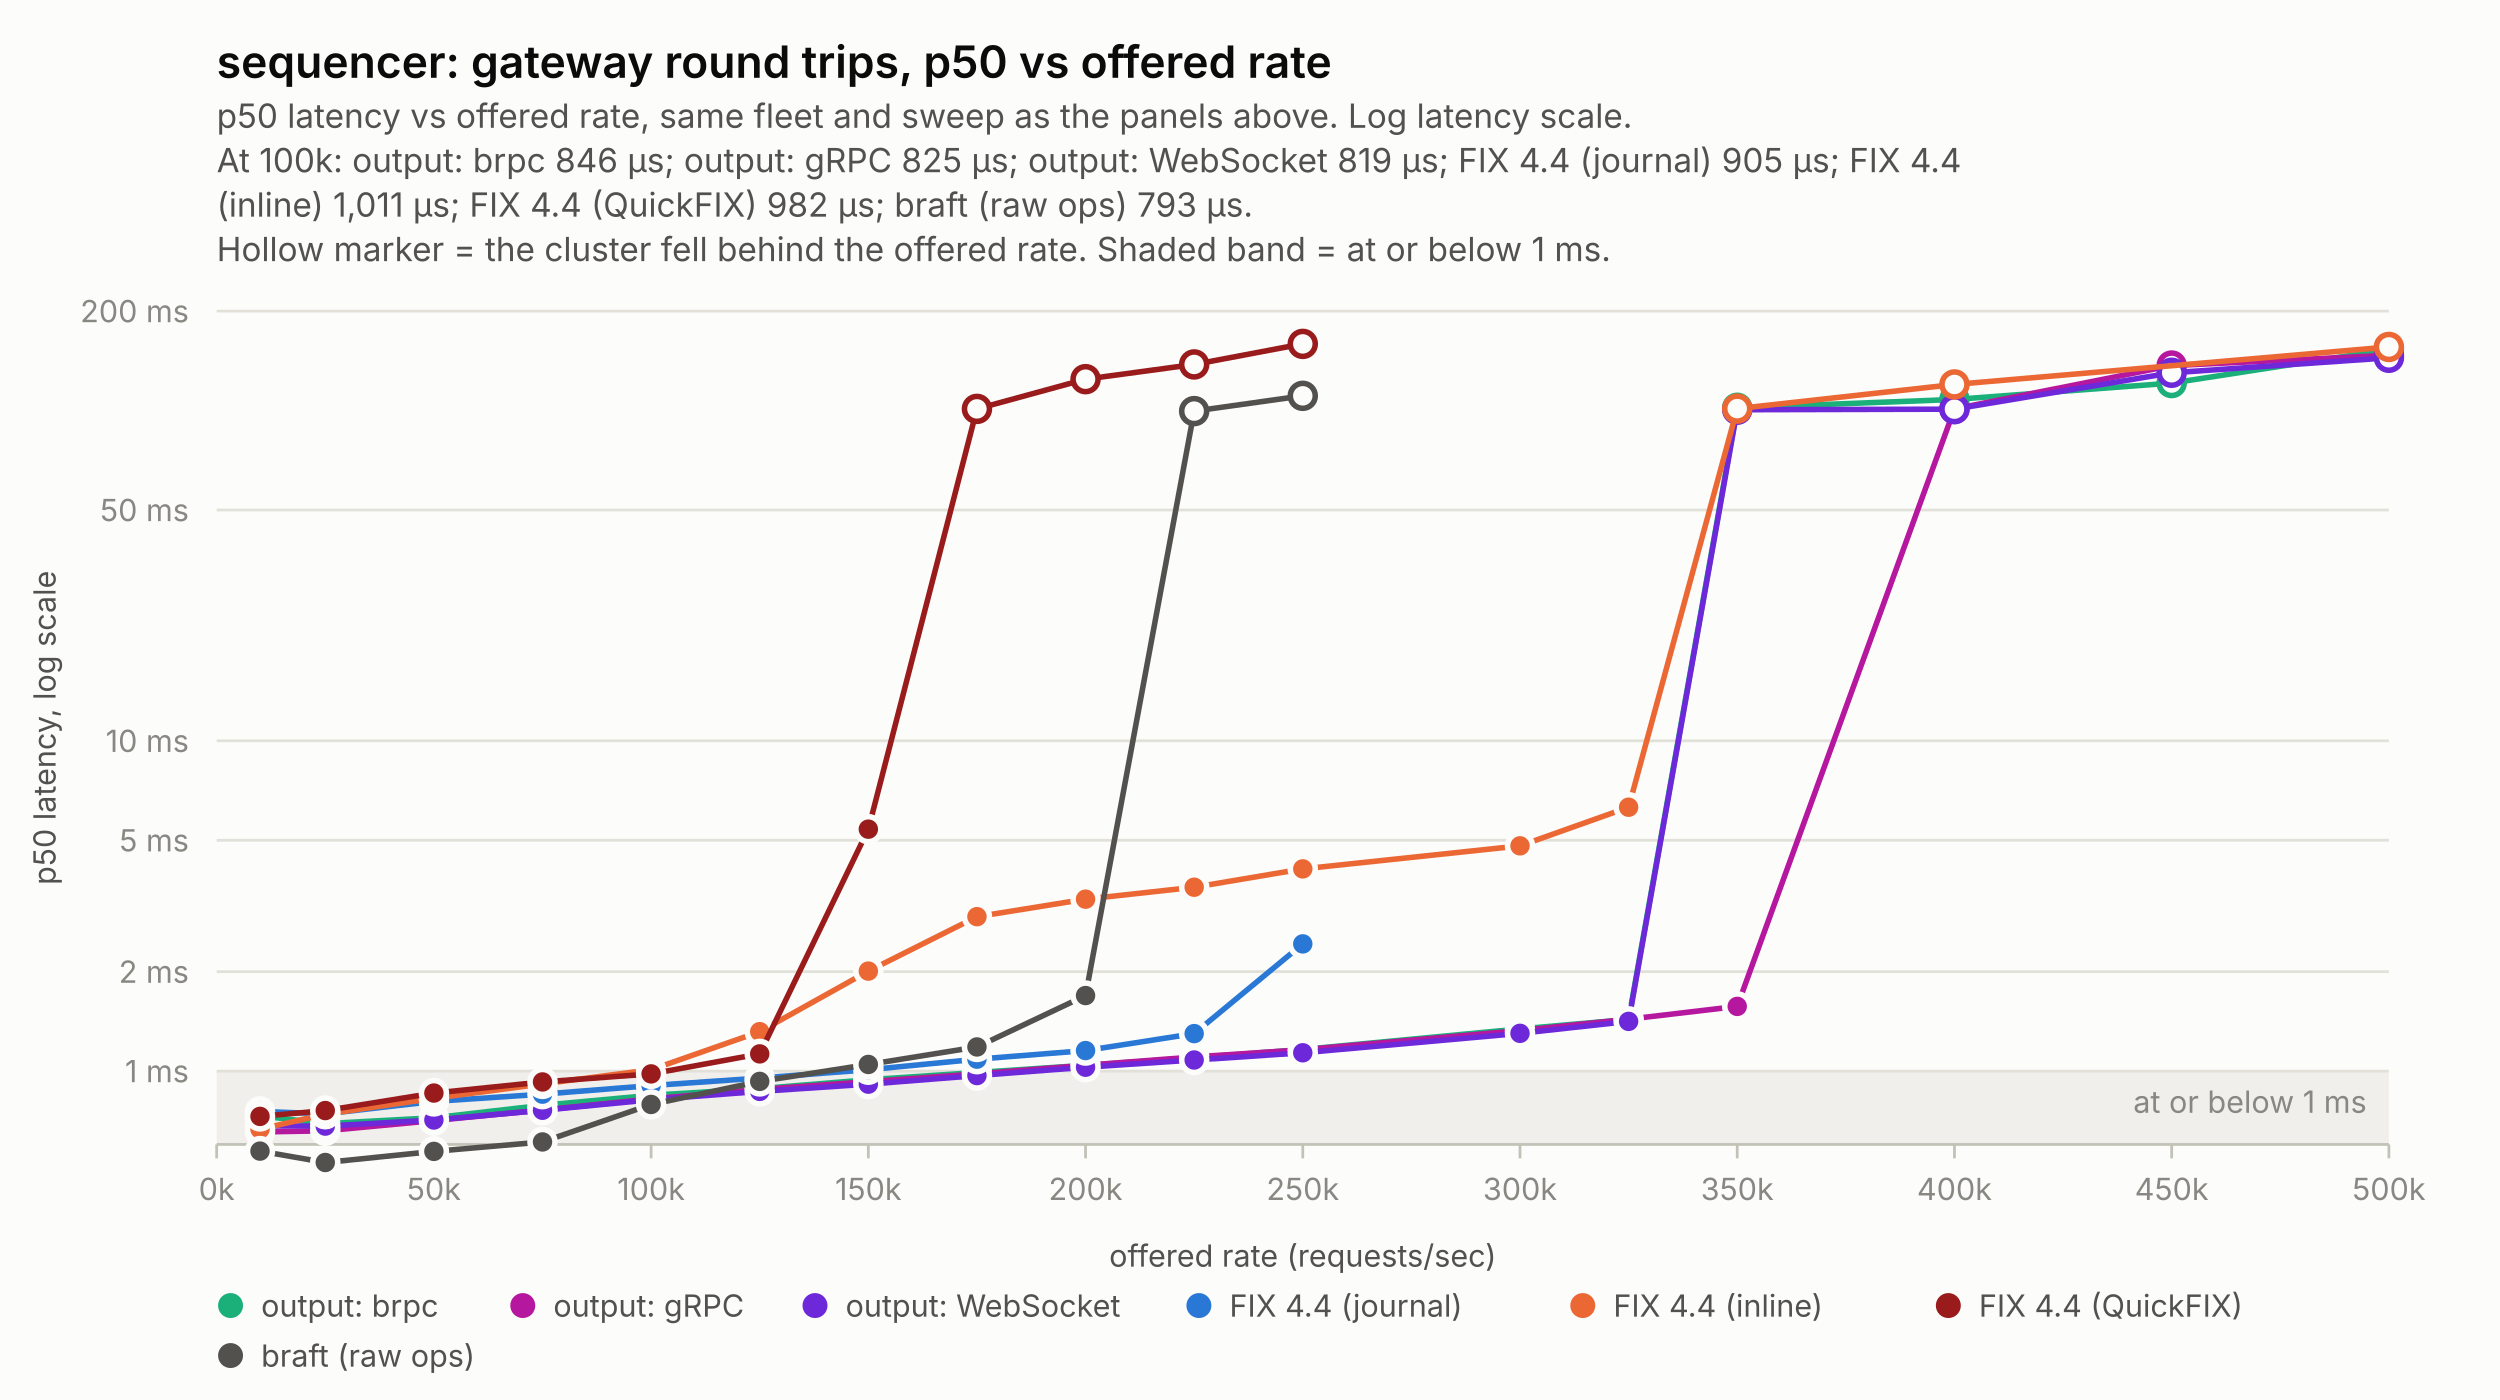
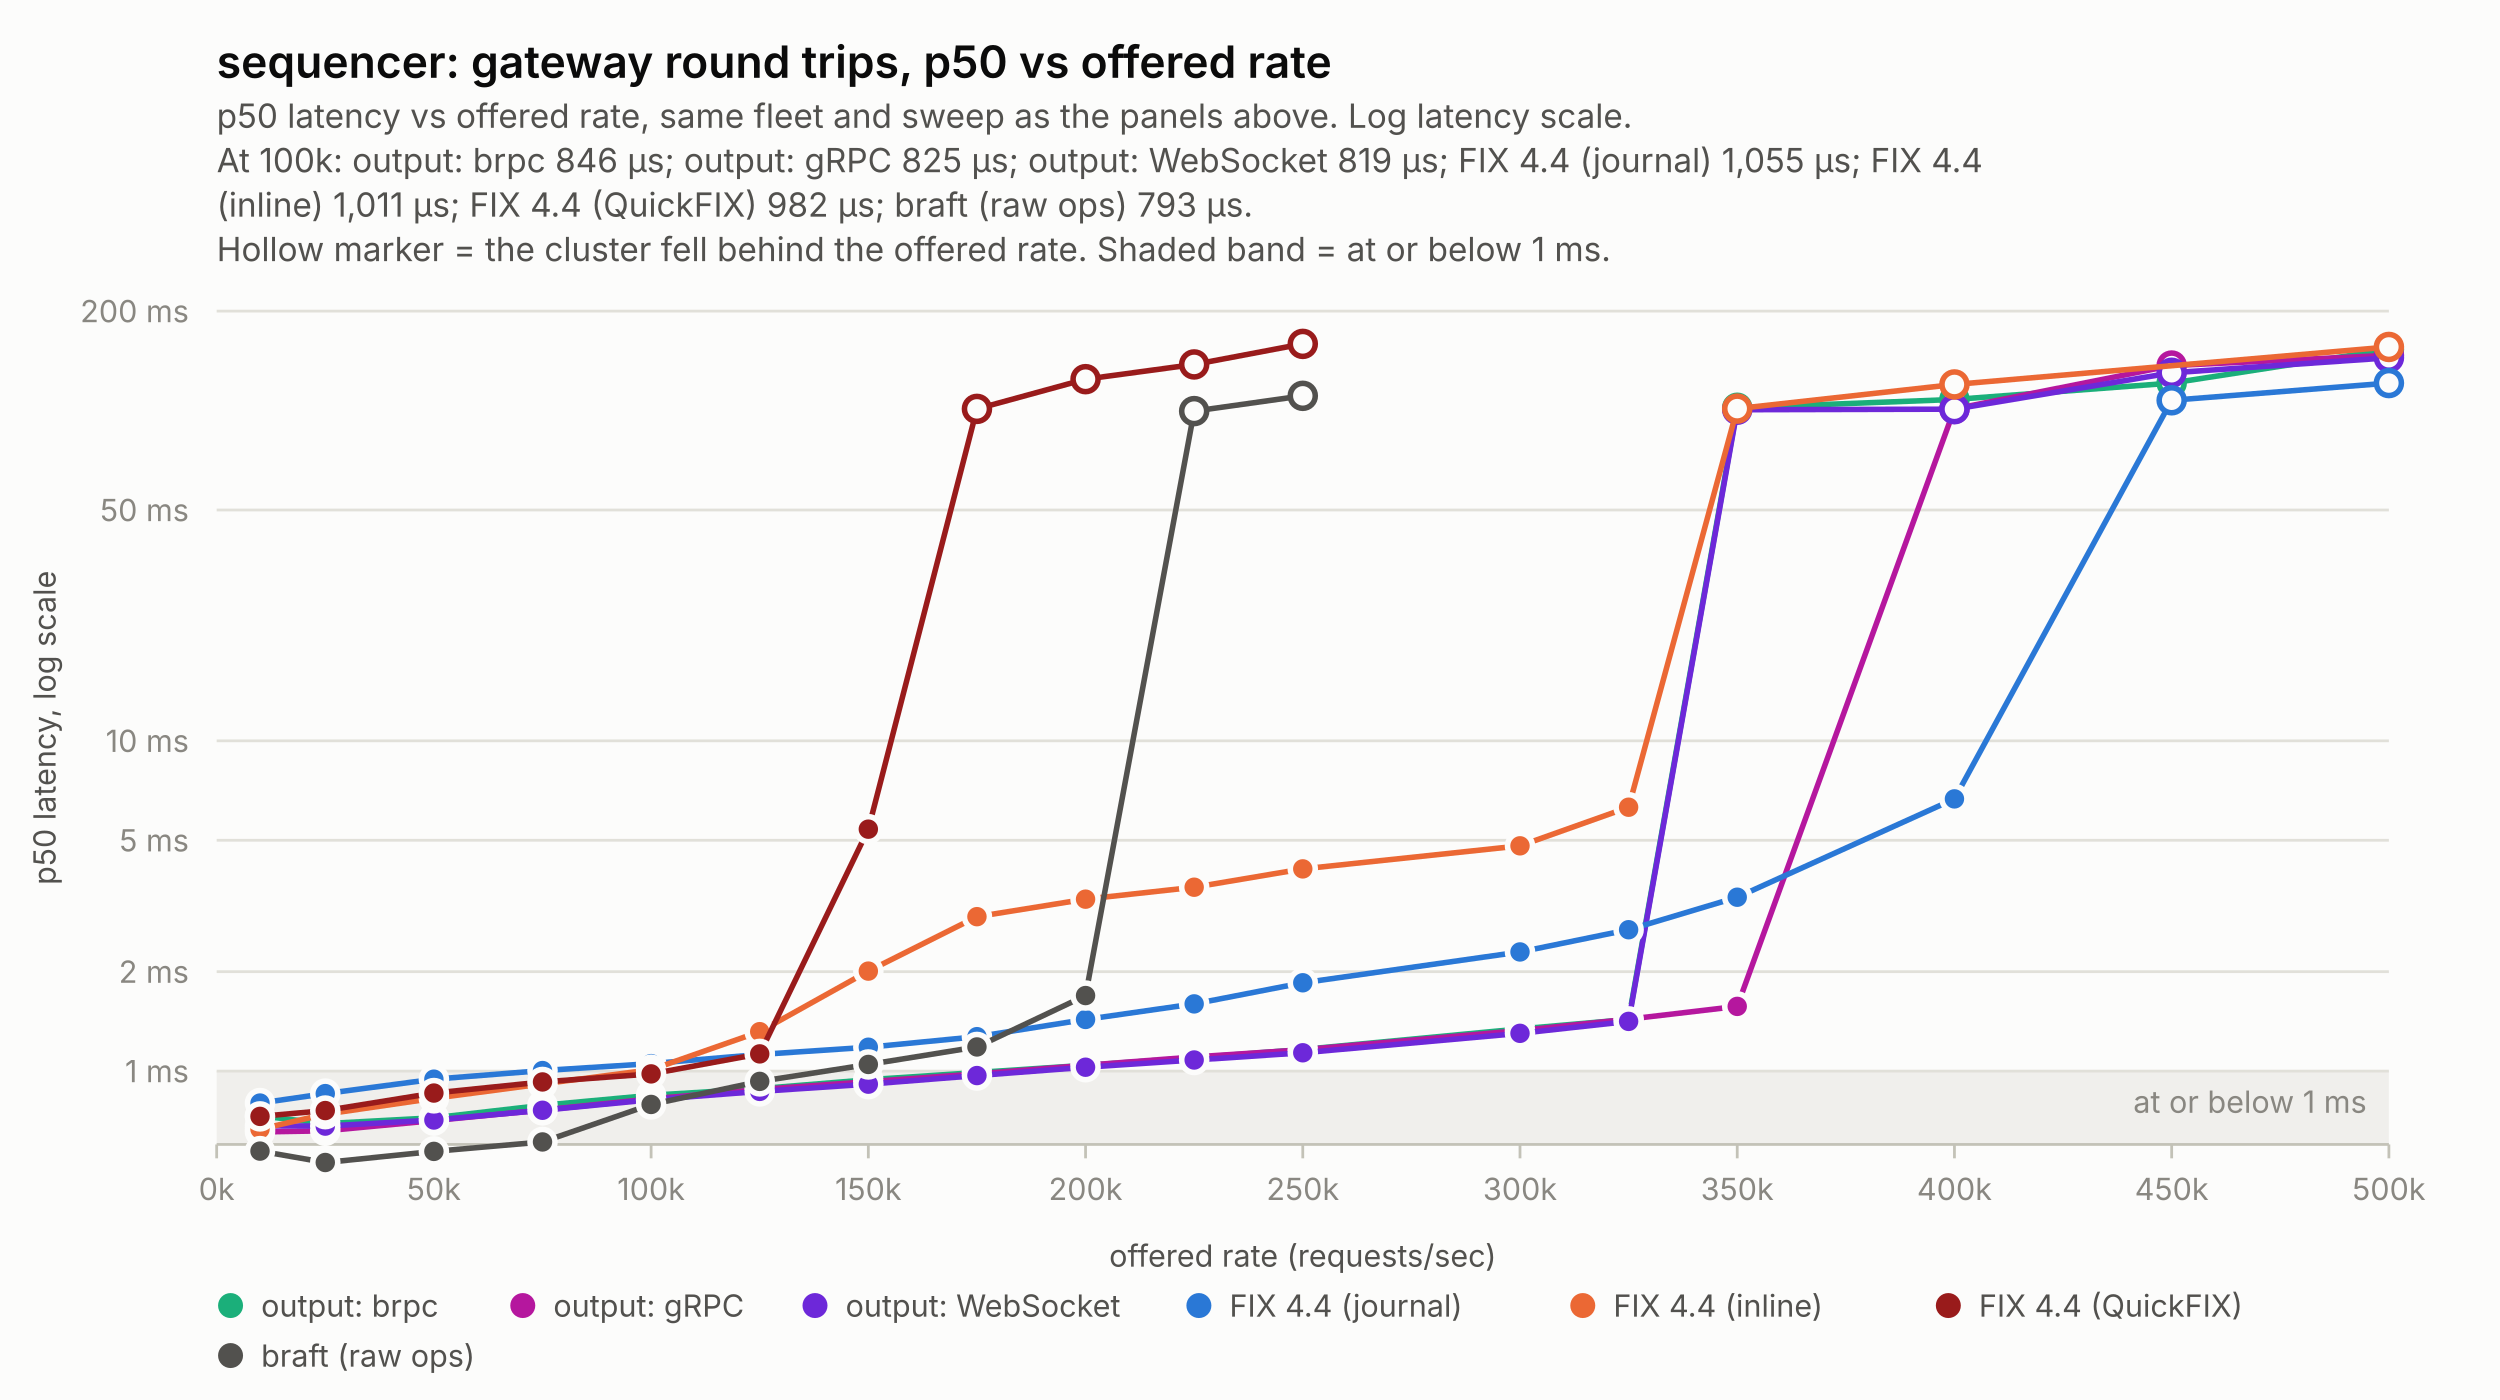
<svg xmlns="http://www.w3.org/2000/svg" width="900" height="504" viewBox="0 0 900 504" font-family="system-ui,-apple-system,&quot;Segoe UI&quot;,sans-serif" role="img" aria-label="sequencer: gateway round trips, p50 vs offered rate">
  <rect width="900" height="504" fill="#fcfcfb" />
  <text x="78" y="28" font-size="16" font-weight="600" fill="#0b0b0b">sequencer: gateway round trips, p50 vs offered rate</text>
  <text x="78" y="46" font-size="12" fill="#52514e">p50 latency vs offered rate, same fleet and sweep as the panels above. Log latency scale.</text>
-   <text x="78" y="62" font-size="12" fill="#52514e">At 100k: output: brpc 846 µs; output: gRPC 825 µs; output: WebSocket 819 µs; FIX 4.4 (journal) 905 µs; FIX 4.4</text>
+   <text x="78" y="62" font-size="12" fill="#52514e">At 100k: output: brpc 846 µs; output: gRPC 825 µs; output: WebSocket 819 µs; FIX 4.4 (journal) 1,055 µs; FIX 4.4</text>
  <text x="78" y="78" font-size="12" fill="#52514e">(inline) 1,011 µs; FIX 4.4 (QuickFIX) 982 µs; braft (raw ops) 793 µs.</text>
  <text x="78" y="94" font-size="12" fill="#52514e">Hollow marker = the cluster fell behind the offered rate. Shaded band = at or below 1 ms.</text>
  <rect x="78" y="385.6" width="782" height="26.4" fill="#f0efec" />
  <text x="852" y="400.6" font-size="11" fill="#898781" text-anchor="end">at or below 1 ms</text>
  <line x1="78" y1="385.6" x2="860" y2="385.6" stroke="#e1e0d9" stroke-width="1" />
  <text x="68" y="389.6" font-size="11" fill="#898781" text-anchor="end">1 ms</text>
  <line x1="78" y1="349.8" x2="860" y2="349.8" stroke="#e1e0d9" stroke-width="1" />
  <text x="68" y="353.8" font-size="11" fill="#898781" text-anchor="end">2 ms</text>
  <line x1="78" y1="302.5" x2="860" y2="302.5" stroke="#e1e0d9" stroke-width="1" />
  <text x="68" y="306.5" font-size="11" fill="#898781" text-anchor="end">5 ms</text>
  <line x1="78" y1="266.7" x2="860" y2="266.7" stroke="#e1e0d9" stroke-width="1" />
  <text x="68" y="270.7" font-size="11" fill="#898781" text-anchor="end">10 ms</text>
  <line x1="78" y1="183.6" x2="860" y2="183.6" stroke="#e1e0d9" stroke-width="1" />
  <text x="68" y="187.6" font-size="11" fill="#898781" text-anchor="end">50 ms</text>
  <line x1="78" y1="112.0" x2="860" y2="112.0" stroke="#e1e0d9" stroke-width="1" />
  <text x="68" y="116.0" font-size="11" fill="#898781" text-anchor="end">200 ms</text>
  <text x="20" y="262" font-size="11" fill="#52514e" text-anchor="middle" transform="rotate(-90 20 262)">p50 latency, log scale</text>
  <line x1="78" y1="412" x2="860" y2="412" stroke="#c3c2b7" stroke-width="1" />
  <line x1="78.0" y1="412" x2="78.0" y2="417" stroke="#c3c2b7" stroke-width="1" />
  <text x="78.0" y="432" font-size="11" fill="#898781" text-anchor="middle">0k</text>
  <line x1="156.2" y1="412" x2="156.2" y2="417" stroke="#c3c2b7" stroke-width="1" />
  <text x="156.2" y="432" font-size="11" fill="#898781" text-anchor="middle">50k</text>
  <line x1="234.4" y1="412" x2="234.4" y2="417" stroke="#c3c2b7" stroke-width="1" />
  <text x="234.4" y="432" font-size="11" fill="#898781" text-anchor="middle">100k</text>
  <line x1="312.6" y1="412" x2="312.6" y2="417" stroke="#c3c2b7" stroke-width="1" />
  <text x="312.6" y="432" font-size="11" fill="#898781" text-anchor="middle">150k</text>
  <line x1="390.8" y1="412" x2="390.8" y2="417" stroke="#c3c2b7" stroke-width="1" />
  <text x="390.8" y="432" font-size="11" fill="#898781" text-anchor="middle">200k</text>
  <line x1="469.0" y1="412" x2="469.0" y2="417" stroke="#c3c2b7" stroke-width="1" />
  <text x="469.0" y="432" font-size="11" fill="#898781" text-anchor="middle">250k</text>
  <line x1="547.2" y1="412" x2="547.2" y2="417" stroke="#c3c2b7" stroke-width="1" />
  <text x="547.2" y="432" font-size="11" fill="#898781" text-anchor="middle">300k</text>
  <line x1="625.4" y1="412" x2="625.4" y2="417" stroke="#c3c2b7" stroke-width="1" />
  <text x="625.4" y="432" font-size="11" fill="#898781" text-anchor="middle">350k</text>
  <line x1="703.6" y1="412" x2="703.6" y2="417" stroke="#c3c2b7" stroke-width="1" />
  <text x="703.6" y="432" font-size="11" fill="#898781" text-anchor="middle">400k</text>
  <line x1="781.8" y1="412" x2="781.8" y2="417" stroke="#c3c2b7" stroke-width="1" />
  <text x="781.8" y="432" font-size="11" fill="#898781" text-anchor="middle">450k</text>
  <line x1="860.0" y1="412" x2="860.0" y2="417" stroke="#c3c2b7" stroke-width="1" />
  <text x="860.0" y="432" font-size="11" fill="#898781" text-anchor="middle">500k</text>
  <text x="469" y="456" font-size="11" fill="#52514e" text-anchor="middle">offered rate (requests/sec)</text>
  <path d="M93.6,401.7 L117.1,404.5 L156.2,402.4 L195.3,397.9 L234.4,394.3 L273.5,391.9 L312.6,388.7 L351.7,386.1 L390.8,383.5 L429.9,380.8 L469.0,377.8 L547.2,370.4 L586.3,367.0 L625.4,146.8 L703.6,143.8 L781.8,137.9 L860.0,125.8" fill="none" stroke="#1baf7a" stroke-width="2" stroke-linejoin="round" stroke-linecap="round" />
  <circle cx="93.6" cy="401.7" r="4.5" fill="#1baf7a" stroke="#fcfcfb" stroke-width="2" />
  <circle cx="117.1" cy="404.5" r="4.5" fill="#1baf7a" stroke="#fcfcfb" stroke-width="2" />
  <circle cx="156.2" cy="402.4" r="4.5" fill="#1baf7a" stroke="#fcfcfb" stroke-width="2" />
  <circle cx="195.3" cy="397.9" r="4.5" fill="#1baf7a" stroke="#fcfcfb" stroke-width="2" />
  <circle cx="234.4" cy="394.3" r="4.5" fill="#1baf7a" stroke="#fcfcfb" stroke-width="2" />
  <circle cx="273.5" cy="391.9" r="4.5" fill="#1baf7a" stroke="#fcfcfb" stroke-width="2" />
  <circle cx="312.6" cy="388.7" r="4.5" fill="#1baf7a" stroke="#fcfcfb" stroke-width="2" />
  <circle cx="351.7" cy="386.1" r="4.5" fill="#1baf7a" stroke="#fcfcfb" stroke-width="2" />
  <circle cx="390.8" cy="383.5" r="4.5" fill="#1baf7a" stroke="#fcfcfb" stroke-width="2" />
  <circle cx="429.9" cy="380.8" r="4.5" fill="#1baf7a" stroke="#fcfcfb" stroke-width="2" />
  <circle cx="469.0" cy="377.8" r="4.5" fill="#1baf7a" stroke="#fcfcfb" stroke-width="2" />
  <circle cx="547.2" cy="370.4" r="4.5" fill="#1baf7a" stroke="#fcfcfb" stroke-width="2" />
  <circle cx="586.3" cy="367.0" r="4.5" fill="#1baf7a" stroke="#fcfcfb" stroke-width="2" />
  <circle cx="625.4" cy="146.8" r="4.5" fill="#fcfcfb" stroke="#1baf7a" stroke-width="2" />
  <circle cx="703.6" cy="143.8" r="4.5" fill="#fcfcfb" stroke="#1baf7a" stroke-width="2" />
  <circle cx="781.8" cy="137.9" r="4.5" fill="#fcfcfb" stroke="#1baf7a" stroke-width="2" />
  <circle cx="860.0" cy="125.8" r="4.5" fill="#fcfcfb" stroke="#1baf7a" stroke-width="2" />
  <path d="M93.6,407.5 L117.1,407.1 L156.2,403.4 L195.3,399.6 L234.4,395.6 L273.5,392.2 L312.6,389.4 L351.7,386.6 L390.8,383.5 L429.9,380.5 L469.0,377.9 L547.2,371.0 L586.3,366.9 L625.4,362.3 L703.6,147.2 L781.8,131.6 L860.0,127.9" fill="none" stroke="#b5179e" stroke-width="2" stroke-linejoin="round" stroke-linecap="round" />
  <circle cx="93.6" cy="407.5" r="4.5" fill="#b5179e" stroke="#fcfcfb" stroke-width="2" />
  <circle cx="117.1" cy="407.1" r="4.5" fill="#b5179e" stroke="#fcfcfb" stroke-width="2" />
  <circle cx="156.2" cy="403.4" r="4.5" fill="#b5179e" stroke="#fcfcfb" stroke-width="2" />
  <circle cx="195.3" cy="399.6" r="4.5" fill="#b5179e" stroke="#fcfcfb" stroke-width="2" />
  <circle cx="234.4" cy="395.6" r="4.5" fill="#b5179e" stroke="#fcfcfb" stroke-width="2" />
  <circle cx="273.5" cy="392.2" r="4.5" fill="#b5179e" stroke="#fcfcfb" stroke-width="2" />
  <circle cx="312.6" cy="389.4" r="4.5" fill="#b5179e" stroke="#fcfcfb" stroke-width="2" />
  <circle cx="351.7" cy="386.6" r="4.5" fill="#b5179e" stroke="#fcfcfb" stroke-width="2" />
  <circle cx="390.8" cy="383.5" r="4.5" fill="#b5179e" stroke="#fcfcfb" stroke-width="2" />
  <circle cx="429.9" cy="380.5" r="4.5" fill="#b5179e" stroke="#fcfcfb" stroke-width="2" />
  <circle cx="469.0" cy="377.9" r="4.5" fill="#b5179e" stroke="#fcfcfb" stroke-width="2" />
  <circle cx="547.2" cy="371.0" r="4.5" fill="#b5179e" stroke="#fcfcfb" stroke-width="2" />
  <circle cx="586.3" cy="366.9" r="4.5" fill="#b5179e" stroke="#fcfcfb" stroke-width="2" />
  <circle cx="625.4" cy="362.3" r="4.5" fill="#b5179e" stroke="#fcfcfb" stroke-width="2" />
  <circle cx="703.6" cy="147.2" r="4.5" fill="#fcfcfb" stroke="#b5179e" stroke-width="2" />
  <circle cx="781.8" cy="131.6" r="4.5" fill="#fcfcfb" stroke="#b5179e" stroke-width="2" />
  <circle cx="860.0" cy="127.9" r="4.5" fill="#fcfcfb" stroke="#b5179e" stroke-width="2" />
  <path d="M93.6,405.3 L117.1,405.4 L156.2,403.2 L195.3,399.7 L234.4,395.9 L273.5,392.9 L312.6,390.3 L351.7,387.2 L390.8,384.2 L429.9,381.6 L469.0,379.0 L547.2,372.0 L586.3,367.7 L625.4,147.5 L703.6,147.3 L781.8,134.2 L860.0,128.8" fill="none" stroke="#6d28d9" stroke-width="2" stroke-linejoin="round" stroke-linecap="round" />
  <circle cx="93.6" cy="405.3" r="4.5" fill="#6d28d9" stroke="#fcfcfb" stroke-width="2" />
  <circle cx="117.1" cy="405.4" r="4.5" fill="#6d28d9" stroke="#fcfcfb" stroke-width="2" />
  <circle cx="156.2" cy="403.2" r="4.5" fill="#6d28d9" stroke="#fcfcfb" stroke-width="2" />
  <circle cx="195.3" cy="399.7" r="4.5" fill="#6d28d9" stroke="#fcfcfb" stroke-width="2" />
  <circle cx="234.4" cy="395.9" r="4.5" fill="#6d28d9" stroke="#fcfcfb" stroke-width="2" />
  <circle cx="273.5" cy="392.9" r="4.5" fill="#6d28d9" stroke="#fcfcfb" stroke-width="2" />
  <circle cx="312.6" cy="390.3" r="4.5" fill="#6d28d9" stroke="#fcfcfb" stroke-width="2" />
  <circle cx="351.7" cy="387.2" r="4.5" fill="#6d28d9" stroke="#fcfcfb" stroke-width="2" />
  <circle cx="390.8" cy="384.2" r="4.5" fill="#6d28d9" stroke="#fcfcfb" stroke-width="2" />
  <circle cx="429.9" cy="381.6" r="4.5" fill="#6d28d9" stroke="#fcfcfb" stroke-width="2" />
  <circle cx="469.0" cy="379.0" r="4.5" fill="#6d28d9" stroke="#fcfcfb" stroke-width="2" />
  <circle cx="547.2" cy="372.0" r="4.5" fill="#6d28d9" stroke="#fcfcfb" stroke-width="2" />
  <circle cx="586.3" cy="367.7" r="4.5" fill="#6d28d9" stroke="#fcfcfb" stroke-width="2" />
  <circle cx="625.4" cy="147.5" r="4.5" fill="#fcfcfb" stroke="#6d28d9" stroke-width="2" />
  <circle cx="703.6" cy="147.3" r="4.5" fill="#fcfcfb" stroke="#6d28d9" stroke-width="2" />
  <circle cx="781.8" cy="134.2" r="4.5" fill="#fcfcfb" stroke="#6d28d9" stroke-width="2" />
  <circle cx="860.0" cy="128.8" r="4.5" fill="#fcfcfb" stroke="#6d28d9" stroke-width="2" />
-   <path d="M93.6,400.1 L117.1,401.0 L156.2,396.5 L195.3,393.9 L234.4,390.8 L273.5,388.1 L312.6,385.1 L351.7,381.3 L390.8,378.2 L429.9,372.1 L469.0,339.8" fill="none" stroke="#2a78d6" stroke-width="2" stroke-linejoin="round" stroke-linecap="round" />
-   <circle cx="93.6" cy="400.1" r="4.5" fill="#2a78d6" stroke="#fcfcfb" stroke-width="2" />
-   <circle cx="117.1" cy="401.0" r="4.5" fill="#2a78d6" stroke="#fcfcfb" stroke-width="2" />
-   <circle cx="156.2" cy="396.5" r="4.5" fill="#2a78d6" stroke="#fcfcfb" stroke-width="2" />
-   <circle cx="195.3" cy="393.9" r="4.5" fill="#2a78d6" stroke="#fcfcfb" stroke-width="2" />
-   <circle cx="234.4" cy="390.8" r="4.5" fill="#2a78d6" stroke="#fcfcfb" stroke-width="2" />
-   <circle cx="273.5" cy="388.1" r="4.5" fill="#2a78d6" stroke="#fcfcfb" stroke-width="2" />
-   <circle cx="312.6" cy="385.1" r="4.5" fill="#2a78d6" stroke="#fcfcfb" stroke-width="2" />
-   <circle cx="351.7" cy="381.3" r="4.5" fill="#2a78d6" stroke="#fcfcfb" stroke-width="2" />
-   <circle cx="390.8" cy="378.2" r="4.5" fill="#2a78d6" stroke="#fcfcfb" stroke-width="2" />
-   <circle cx="429.9" cy="372.1" r="4.5" fill="#2a78d6" stroke="#fcfcfb" stroke-width="2" />
-   <circle cx="469.0" cy="339.8" r="4.5" fill="#2a78d6" stroke="#fcfcfb" stroke-width="2" />
+   <path d="M93.6,397.1 L117.1,393.7 L156.2,388.5 L195.3,385.4 L234.4,382.9 L273.5,379.6 L312.6,377.0 L351.7,373.2 L390.8,367.0 L429.9,361.4 L469.0,353.8 L547.2,342.7 L586.3,334.7 L625.4,323.0 L703.6,287.6 L781.8,144.1 L860.0,137.9" fill="none" stroke="#2a78d6" stroke-width="2" stroke-linejoin="round" stroke-linecap="round" />
+   <circle cx="93.6" cy="397.1" r="4.5" fill="#2a78d6" stroke="#fcfcfb" stroke-width="2" />
+   <circle cx="117.1" cy="393.7" r="4.5" fill="#2a78d6" stroke="#fcfcfb" stroke-width="2" />
+   <circle cx="156.2" cy="388.5" r="4.5" fill="#2a78d6" stroke="#fcfcfb" stroke-width="2" />
+   <circle cx="195.3" cy="385.4" r="4.5" fill="#2a78d6" stroke="#fcfcfb" stroke-width="2" />
+   <circle cx="234.4" cy="382.9" r="4.5" fill="#2a78d6" stroke="#fcfcfb" stroke-width="2" />
+   <circle cx="273.5" cy="379.6" r="4.5" fill="#2a78d6" stroke="#fcfcfb" stroke-width="2" />
+   <circle cx="312.6" cy="377.0" r="4.5" fill="#2a78d6" stroke="#fcfcfb" stroke-width="2" />
+   <circle cx="351.7" cy="373.2" r="4.5" fill="#2a78d6" stroke="#fcfcfb" stroke-width="2" />
+   <circle cx="390.8" cy="367.0" r="4.5" fill="#2a78d6" stroke="#fcfcfb" stroke-width="2" />
+   <circle cx="429.9" cy="361.4" r="4.5" fill="#2a78d6" stroke="#fcfcfb" stroke-width="2" />
+   <circle cx="469.0" cy="353.8" r="4.5" fill="#2a78d6" stroke="#fcfcfb" stroke-width="2" />
+   <circle cx="547.2" cy="342.7" r="4.5" fill="#2a78d6" stroke="#fcfcfb" stroke-width="2" />
+   <circle cx="586.3" cy="334.7" r="4.5" fill="#2a78d6" stroke="#fcfcfb" stroke-width="2" />
+   <circle cx="625.4" cy="323.0" r="4.5" fill="#2a78d6" stroke="#fcfcfb" stroke-width="2" />
+   <circle cx="703.6" cy="287.6" r="4.5" fill="#2a78d6" stroke="#fcfcfb" stroke-width="2" />
+   <circle cx="781.8" cy="144.1" r="4.5" fill="#fcfcfb" stroke="#2a78d6" stroke-width="2" />
+   <circle cx="860.0" cy="137.9" r="4.5" fill="#fcfcfb" stroke="#2a78d6" stroke-width="2" />
  <path d="M93.6,406.5 L117.1,401.1 L156.2,395.4 L195.3,390.2 L234.4,385.1 L273.5,371.4 L312.6,349.6 L351.7,330.0 L390.8,323.7 L429.9,319.4 L469.0,312.8 L547.2,304.5 L586.3,290.6 L625.4,147.1 L703.6,138.4 L860.0,124.9" fill="none" stroke="#eb6834" stroke-width="2" stroke-linejoin="round" stroke-linecap="round" />
  <circle cx="93.6" cy="406.5" r="4.5" fill="#eb6834" stroke="#fcfcfb" stroke-width="2" />
  <circle cx="117.1" cy="401.1" r="4.5" fill="#eb6834" stroke="#fcfcfb" stroke-width="2" />
  <circle cx="156.2" cy="395.4" r="4.5" fill="#eb6834" stroke="#fcfcfb" stroke-width="2" />
  <circle cx="195.3" cy="390.2" r="4.5" fill="#eb6834" stroke="#fcfcfb" stroke-width="2" />
  <circle cx="234.4" cy="385.1" r="4.5" fill="#eb6834" stroke="#fcfcfb" stroke-width="2" />
  <circle cx="273.5" cy="371.4" r="4.5" fill="#eb6834" stroke="#fcfcfb" stroke-width="2" />
  <circle cx="312.6" cy="349.6" r="4.5" fill="#eb6834" stroke="#fcfcfb" stroke-width="2" />
  <circle cx="351.7" cy="330.0" r="4.5" fill="#eb6834" stroke="#fcfcfb" stroke-width="2" />
  <circle cx="390.8" cy="323.7" r="4.5" fill="#eb6834" stroke="#fcfcfb" stroke-width="2" />
  <circle cx="429.9" cy="319.4" r="4.5" fill="#eb6834" stroke="#fcfcfb" stroke-width="2" />
  <circle cx="469.0" cy="312.8" r="4.5" fill="#eb6834" stroke="#fcfcfb" stroke-width="2" />
  <circle cx="547.2" cy="304.5" r="4.5" fill="#eb6834" stroke="#fcfcfb" stroke-width="2" />
  <circle cx="586.3" cy="290.6" r="4.5" fill="#eb6834" stroke="#fcfcfb" stroke-width="2" />
  <circle cx="625.4" cy="147.1" r="4.5" fill="#fcfcfb" stroke="#eb6834" stroke-width="2" />
  <circle cx="703.6" cy="138.4" r="4.5" fill="#fcfcfb" stroke="#eb6834" stroke-width="2" />
  <circle cx="860.0" cy="124.9" r="4.5" fill="#fcfcfb" stroke="#eb6834" stroke-width="2" />
  <path d="M93.6,401.9 L117.1,399.8 L156.2,393.5 L195.3,389.5 L234.4,386.6 L273.5,379.4 L312.6,298.5 L351.7,147.2 L390.8,136.5 L429.9,131.2 L469.0,123.8" fill="none" stroke="#991b1b" stroke-width="2" stroke-linejoin="round" stroke-linecap="round" />
  <circle cx="93.6" cy="401.9" r="4.5" fill="#991b1b" stroke="#fcfcfb" stroke-width="2" />
  <circle cx="117.1" cy="399.8" r="4.5" fill="#991b1b" stroke="#fcfcfb" stroke-width="2" />
  <circle cx="156.2" cy="393.5" r="4.5" fill="#991b1b" stroke="#fcfcfb" stroke-width="2" />
  <circle cx="195.3" cy="389.5" r="4.5" fill="#991b1b" stroke="#fcfcfb" stroke-width="2" />
  <circle cx="234.4" cy="386.6" r="4.5" fill="#991b1b" stroke="#fcfcfb" stroke-width="2" />
  <circle cx="273.5" cy="379.4" r="4.5" fill="#991b1b" stroke="#fcfcfb" stroke-width="2" />
  <circle cx="312.6" cy="298.5" r="4.5" fill="#991b1b" stroke="#fcfcfb" stroke-width="2" />
  <circle cx="351.7" cy="147.2" r="4.5" fill="#fcfcfb" stroke="#991b1b" stroke-width="2" />
  <circle cx="390.8" cy="136.5" r="4.5" fill="#fcfcfb" stroke="#991b1b" stroke-width="2" />
  <circle cx="429.9" cy="131.2" r="4.5" fill="#fcfcfb" stroke="#991b1b" stroke-width="2" />
  <circle cx="469.0" cy="123.8" r="4.5" fill="#fcfcfb" stroke="#991b1b" stroke-width="2" />
  <path d="M93.6,414.4 L117.1,418.5 L156.2,414.5 L195.3,411.1 L234.4,397.6 L273.5,389.3 L312.6,383.2 L351.7,376.9 L390.8,358.4 L429.9,148.0 L469.0,142.5" fill="none" stroke="#52514e" stroke-width="2" stroke-linejoin="round" stroke-linecap="round" />
  <circle cx="93.6" cy="414.4" r="4.5" fill="#52514e" stroke="#fcfcfb" stroke-width="2" />
  <circle cx="117.1" cy="418.5" r="4.5" fill="#52514e" stroke="#fcfcfb" stroke-width="2" />
  <circle cx="156.2" cy="414.5" r="4.5" fill="#52514e" stroke="#fcfcfb" stroke-width="2" />
  <circle cx="195.3" cy="411.1" r="4.5" fill="#52514e" stroke="#fcfcfb" stroke-width="2" />
  <circle cx="234.4" cy="397.6" r="4.5" fill="#52514e" stroke="#fcfcfb" stroke-width="2" />
  <circle cx="273.5" cy="389.3" r="4.5" fill="#52514e" stroke="#fcfcfb" stroke-width="2" />
  <circle cx="312.6" cy="383.2" r="4.5" fill="#52514e" stroke="#fcfcfb" stroke-width="2" />
  <circle cx="351.7" cy="376.9" r="4.5" fill="#52514e" stroke="#fcfcfb" stroke-width="2" />
  <circle cx="390.8" cy="358.4" r="4.5" fill="#52514e" stroke="#fcfcfb" stroke-width="2" />
  <circle cx="429.9" cy="148.0" r="4.5" fill="#fcfcfb" stroke="#52514e" stroke-width="2" />
  <circle cx="469.0" cy="142.5" r="4.5" fill="#fcfcfb" stroke="#52514e" stroke-width="2" />
  <circle cx="83" cy="470" r="4.5" fill="#1baf7a" />
  <text x="94" y="474" font-size="11" fill="#52514e">output: brpc</text>
  <circle cx="188.2" cy="470" r="4.5" fill="#b5179e" />
  <text x="199.2" y="474" font-size="11" fill="#52514e">output: gRPC</text>
  <circle cx="293.4" cy="470" r="4.5" fill="#6d28d9" />
  <text x="304.4" y="474" font-size="11" fill="#52514e">output: WebSocket</text>
  <circle cx="431.6" cy="470" r="4.5" fill="#2a78d6" />
  <text x="442.6" y="474" font-size="11" fill="#52514e">FIX 4.4 (journal)</text>
  <circle cx="569.8" cy="470" r="4.5" fill="#eb6834" />
  <text x="580.8" y="474" font-size="11" fill="#52514e">FIX 4.4 (inline)</text>
  <circle cx="701.4" cy="470" r="4.5" fill="#991b1b" />
  <text x="712.4" y="474" font-size="11" fill="#52514e">FIX 4.4 (QuickFIX)</text>
  <circle cx="83" cy="488" r="4.5" fill="#52514e" />
  <text x="94" y="492" font-size="11" fill="#52514e">braft (raw ops)</text>
</svg>
